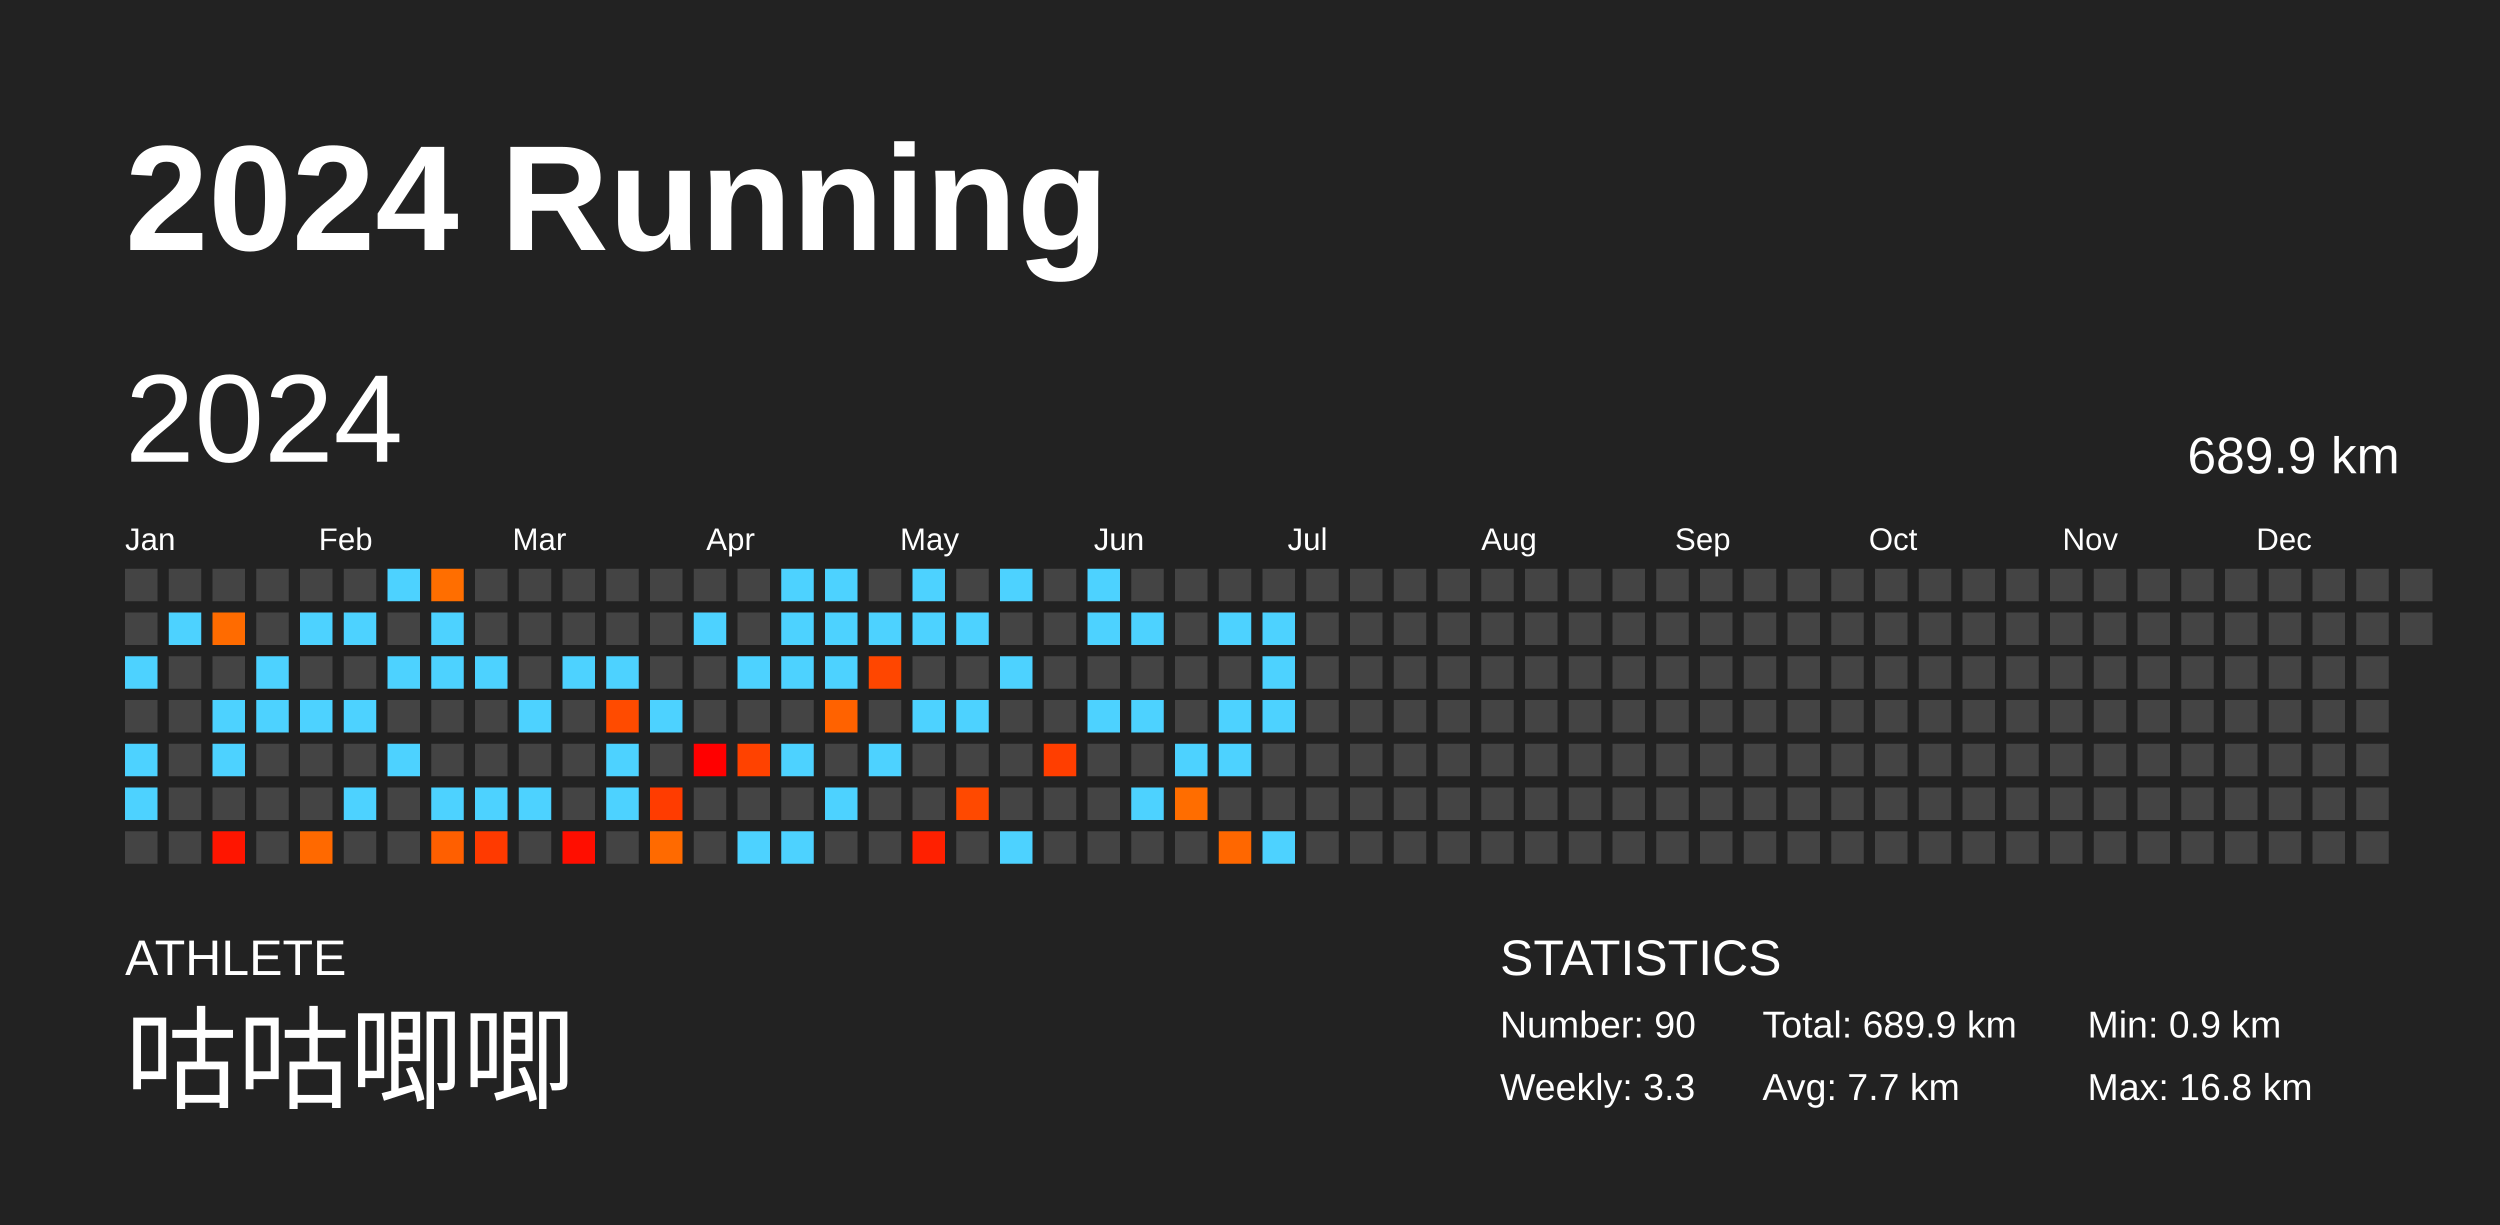
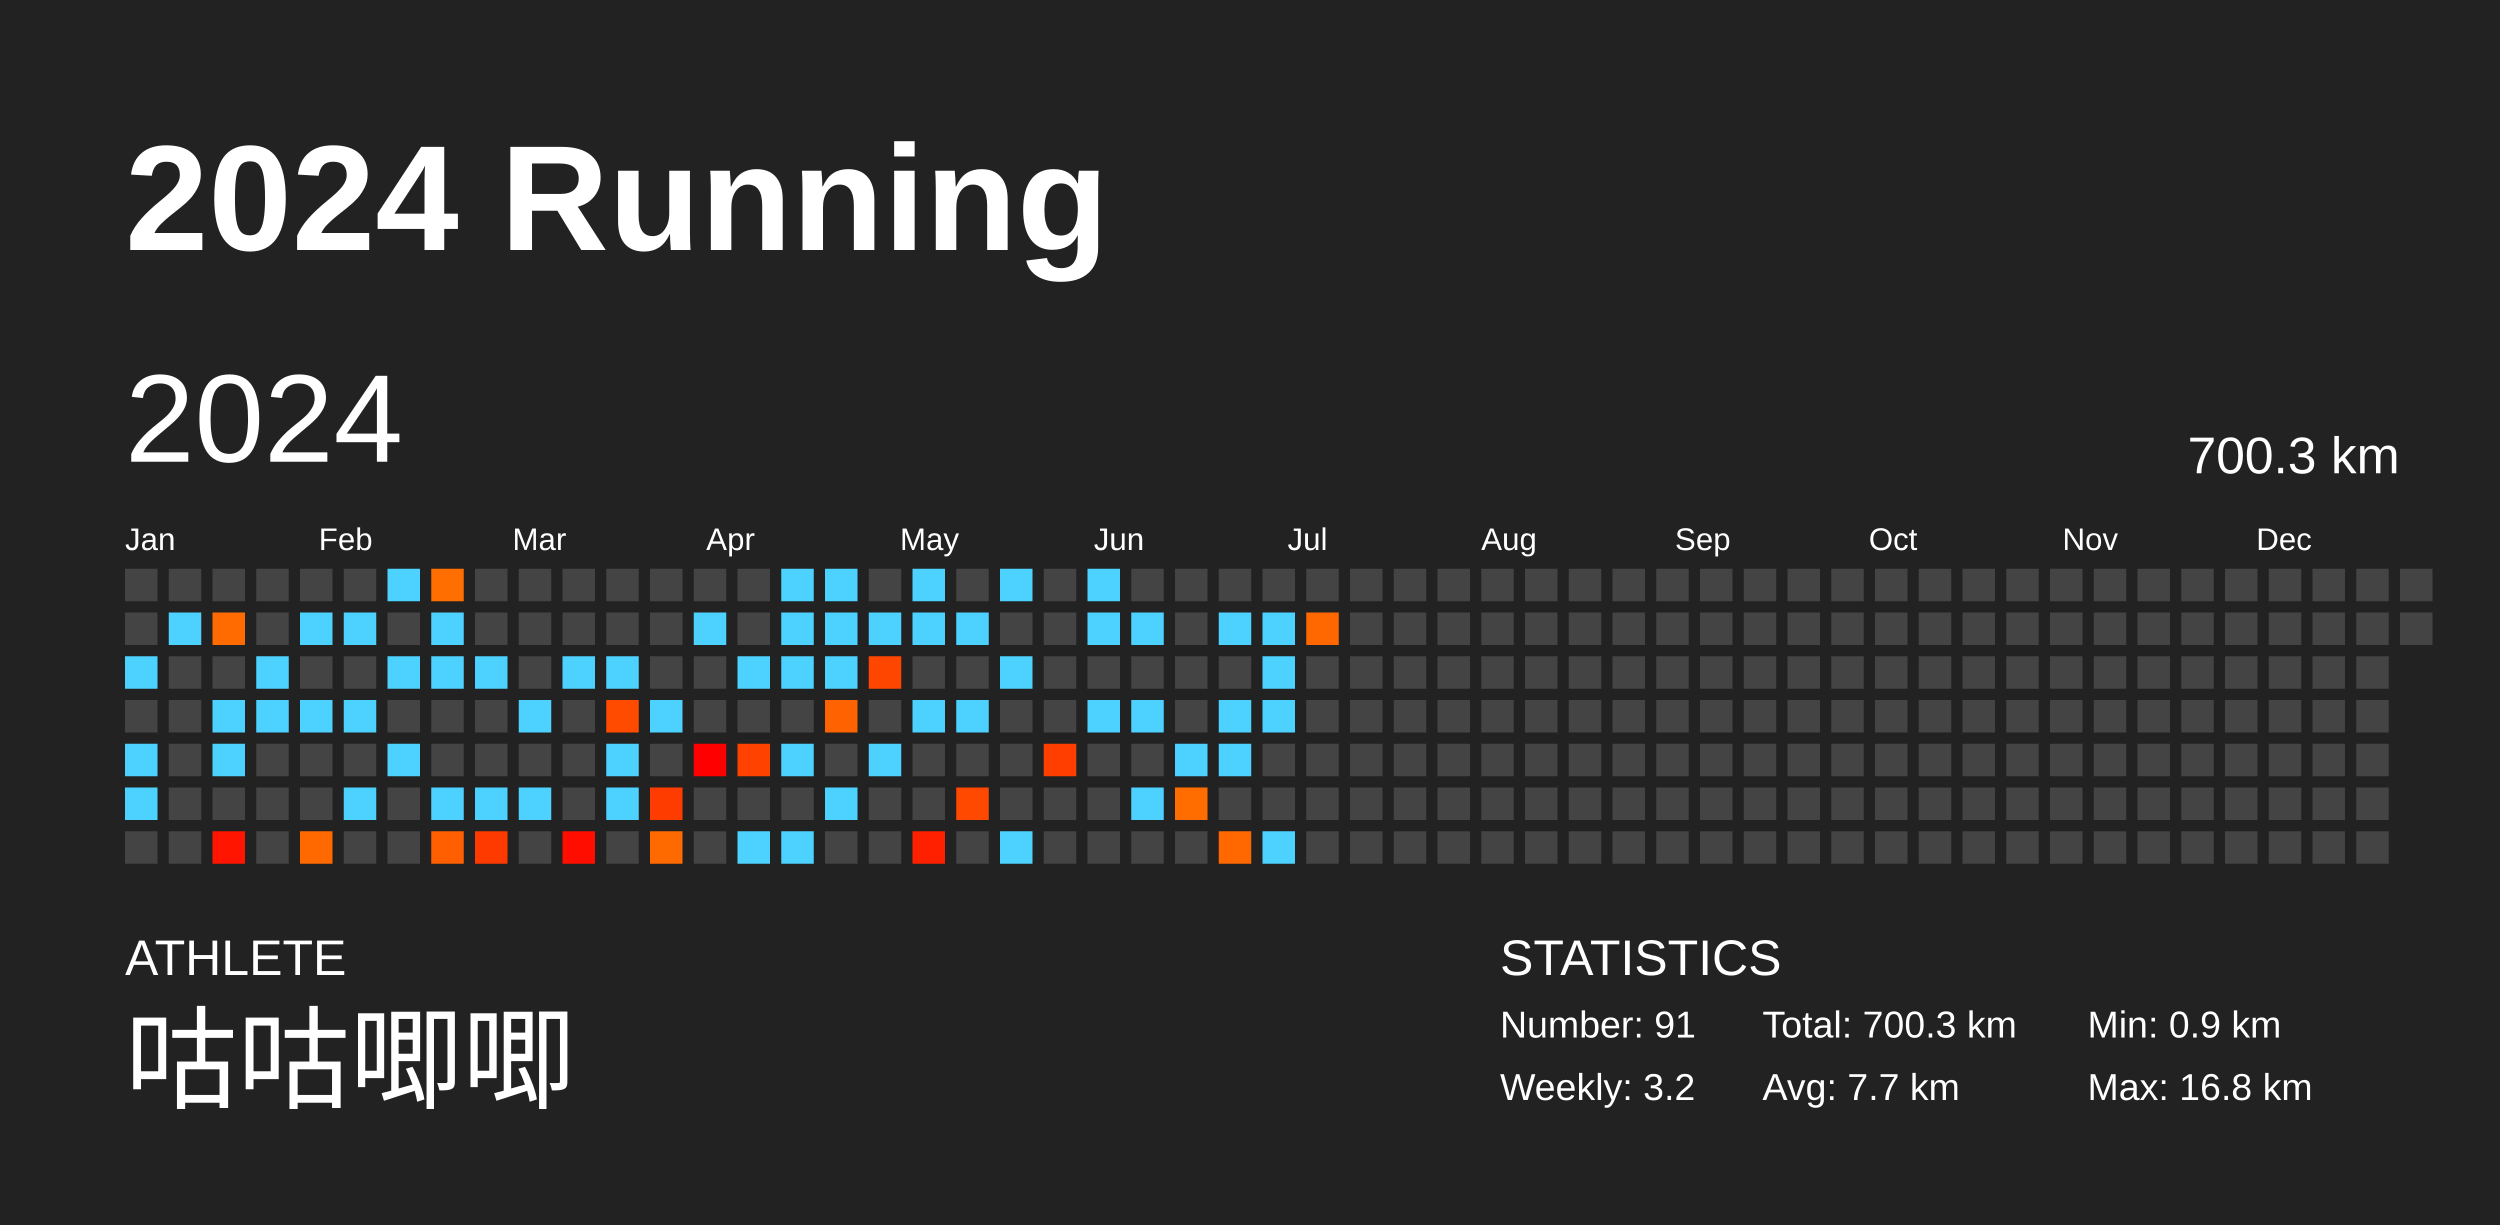
<svg xmlns="http://www.w3.org/2000/svg" baseProfile="full" height="98mm" version="1.1" viewBox="0,0,200,98" width="200mm">
  <defs />
  <rect fill="#222222" height="98" width="200" x="0" y="0" />
  <text fill="#FFFFFF" style="font-size:12px; font-family:Arial; font-weight:bold;" x="10" y="20">2024 Running</text>
  <text fill="#FFFFFF" style="font-size:4px; font-family:Arial" x="10" y="78">ATHLETE</text>
  <text fill="#FFFFFF" style="font-size:9px; font-family:Arial" x="10" y="88">咕咕唧唧</text>
  <text fill="#FFFFFF" style="font-size:4px; font-family:Arial" x="120" y="78">STATISTICS</text>
-   <text fill="#FFFFFF" style="font-size:3px; font-family:Arial" x="120" y="83">Number: 90</text>
-   <text fill="#FFFFFF" style="font-size:3px; font-family:Arial" x="120" y="88">Weekly: 3.3</text>
-   <text fill="#FFFFFF" style="font-size:3px; font-family:Arial" x="141" y="83">Total: 689.9 km</text>
+   <text fill="#FFFFFF" style="font-size:3px; font-family:Arial" x="120" y="83">Number: 91</text>
+   <text fill="#FFFFFF" style="font-size:3px; font-family:Arial" x="120" y="88">Weekly: 3.2</text>
+   <text fill="#FFFFFF" style="font-size:3px; font-family:Arial" x="141" y="83">Total: 700.3 km</text>
  <text fill="#FFFFFF" style="font-size:3px; font-family:Arial" x="141" y="88">Avg: 7.7 km</text>
  <text fill="#FFFFFF" style="font-size:3px; font-family:Arial" x="167" y="83">Min: 0.9 km</text>
  <text fill="#FFFFFF" style="font-size:3px; font-family:Arial" x="167" y="88">Max: 16.8 km</text>
  <text dominant-baseline="hanging" fill="#FFFFFF" style="font-size:10.0px; font-family:Arial;" x="10" y="30">2024</text>
-   <text dominant-baseline="hanging" fill="#FFFFFF" style="font-size:4.125px; font-family:Arial;" x="175" y="35">689.9 km</text>
+   <text dominant-baseline="hanging" fill="#FFFFFF" style="font-size:4.125px; font-family:Arial;" x="175" y="35">700.3 km</text>
  <text fill="#FFFFFF" style="font-size:2.5px; font-family:Arial" x="10.0" y="44">Jan</text>
  <text fill="#FFFFFF" style="font-size:2.5px; font-family:Arial" x="25.5" y="44">Feb</text>
  <text fill="#FFFFFF" style="font-size:2.5px; font-family:Arial" x="41.0" y="44">Mar</text>
  <text fill="#FFFFFF" style="font-size:2.5px; font-family:Arial" x="56.5" y="44">Apr</text>
  <text fill="#FFFFFF" style="font-size:2.5px; font-family:Arial" x="72.0" y="44">May</text>
  <text fill="#FFFFFF" style="font-size:2.5px; font-family:Arial" x="87.5" y="44">Jun</text>
  <text fill="#FFFFFF" style="font-size:2.5px; font-family:Arial" x="103.0" y="44">Jul</text>
  <text fill="#FFFFFF" style="font-size:2.5px; font-family:Arial" x="118.5" y="44">Aug</text>
  <text fill="#FFFFFF" style="font-size:2.5px; font-family:Arial" x="134.0" y="44">Sep</text>
  <text fill="#FFFFFF" style="font-size:2.5px; font-family:Arial" x="149.5" y="44">Oct</text>
  <text fill="#FFFFFF" style="font-size:2.5px; font-family:Arial" x="165.0" y="44">Nov</text>
  <text fill="#FFFFFF" style="font-size:2.5px; font-family:Arial" x="180.5" y="44">Dec</text>
  <rect fill="#444444" height="2.6" width="2.6" x="10.0" y="45.5" />
  <rect fill="#444444" height="2.6" width="2.6" x="10.0" y="49.0" />
  <rect fill="#4dd2ff" height="2.6" width="2.6" x="10.0" y="52.5" />
  <rect fill="#444444" height="2.6" width="2.6" x="10.0" y="56.0" />
  <rect fill="#4dd2ff" height="2.6" width="2.6" x="10.0" y="59.5" />
  <rect fill="#4dd2ff" height="2.6" width="2.6" x="10.0" y="63.0" />
  <rect fill="#444444" height="2.6" width="2.6" x="10.0" y="66.5" />
  <rect fill="#444444" height="2.6" width="2.6" x="13.5" y="45.5" />
  <rect fill="#4dd2ff" height="2.6" width="2.6" x="13.5" y="49.0" />
  <rect fill="#444444" height="2.6" width="2.6" x="13.5" y="52.5" />
  <rect fill="#444444" height="2.6" width="2.6" x="13.5" y="56.0" />
  <rect fill="#444444" height="2.6" width="2.6" x="13.5" y="59.5" />
  <rect fill="#444444" height="2.6" width="2.6" x="13.5" y="63.0" />
  <rect fill="#444444" height="2.6" width="2.6" x="13.5" y="66.5" />
  <rect fill="#444444" height="2.6" width="2.6" x="17.0" y="45.5" />
  <rect fill="#ff6b00" height="2.6" width="2.6" x="17.0" y="49.0" />
  <rect fill="#444444" height="2.6" width="2.6" x="17.0" y="52.5" />
  <rect fill="#4dd2ff" height="2.6" width="2.6" x="17.0" y="56.0" />
  <rect fill="#4dd2ff" height="2.6" width="2.6" x="17.0" y="59.5" />
  <rect fill="#444444" height="2.6" width="2.6" x="17.0" y="63.0" />
  <rect fill="#ff1500" height="2.6" width="2.6" x="17.0" y="66.5" />
  <rect fill="#444444" height="2.6" width="2.6" x="20.5" y="45.5" />
  <rect fill="#444444" height="2.6" width="2.6" x="20.5" y="49.0" />
  <rect fill="#4dd2ff" height="2.6" width="2.6" x="20.5" y="52.5" />
  <rect fill="#4dd2ff" height="2.6" width="2.6" x="20.5" y="56.0" />
  <rect fill="#444444" height="2.6" width="2.6" x="20.5" y="59.5" />
  <rect fill="#444444" height="2.6" width="2.6" x="20.5" y="63.0" />
  <rect fill="#444444" height="2.6" width="2.6" x="20.5" y="66.5" />
  <rect fill="#444444" height="2.6" width="2.6" x="24.0" y="45.5" />
  <rect fill="#4dd2ff" height="2.6" width="2.6" x="24.0" y="49.0" />
  <rect fill="#444444" height="2.6" width="2.6" x="24.0" y="52.5" />
  <rect fill="#4dd2ff" height="2.6" width="2.6" x="24.0" y="56.0" />
  <rect fill="#444444" height="2.6" width="2.6" x="24.0" y="59.5" />
  <rect fill="#444444" height="2.6" width="2.6" x="24.0" y="63.0" />
  <rect fill="#ff6900" height="2.6" width="2.6" x="24.0" y="66.5" />
  <rect fill="#444444" height="2.6" width="2.6" x="27.5" y="45.5" />
  <rect fill="#4dd2ff" height="2.6" width="2.6" x="27.5" y="49.0" />
  <rect fill="#444444" height="2.6" width="2.6" x="27.5" y="52.5" />
  <rect fill="#4dd2ff" height="2.6" width="2.6" x="27.5" y="56.0" />
  <rect fill="#444444" height="2.6" width="2.6" x="27.5" y="59.5" />
  <rect fill="#4dd2ff" height="2.6" width="2.6" x="27.5" y="63.0" />
  <rect fill="#444444" height="2.6" width="2.6" x="27.5" y="66.5" />
  <rect fill="#4dd2ff" height="2.6" width="2.6" x="31.0" y="45.5" />
  <rect fill="#444444" height="2.6" width="2.6" x="31.0" y="49.0" />
  <rect fill="#4dd2ff" height="2.6" width="2.6" x="31.0" y="52.5" />
  <rect fill="#444444" height="2.6" width="2.6" x="31.0" y="56.0" />
  <rect fill="#4dd2ff" height="2.6" width="2.6" x="31.0" y="59.5" />
  <rect fill="#444444" height="2.6" width="2.6" x="31.0" y="63.0" />
  <rect fill="#444444" height="2.6" width="2.6" x="31.0" y="66.5" />
  <rect fill="#ff6e00" height="2.6" width="2.6" x="34.5" y="45.5" />
  <rect fill="#4dd2ff" height="2.6" width="2.6" x="34.5" y="49.0" />
  <rect fill="#4dd2ff" height="2.6" width="2.6" x="34.5" y="52.5" />
  <rect fill="#444444" height="2.6" width="2.6" x="34.5" y="56.0" />
  <rect fill="#444444" height="2.6" width="2.6" x="34.5" y="59.5" />
  <rect fill="#4dd2ff" height="2.6" width="2.6" x="34.5" y="63.0" />
  <rect fill="#ff5f00" height="2.6" width="2.6" x="34.5" y="66.5" />
  <rect fill="#444444" height="2.6" width="2.6" x="38.0" y="45.5" />
  <rect fill="#444444" height="2.6" width="2.6" x="38.0" y="49.0" />
  <rect fill="#4dd2ff" height="2.6" width="2.6" x="38.0" y="52.5" />
  <rect fill="#444444" height="2.6" width="2.6" x="38.0" y="56.0" />
  <rect fill="#444444" height="2.6" width="2.6" x="38.0" y="59.5" />
  <rect fill="#4dd2ff" height="2.6" width="2.6" x="38.0" y="63.0" />
  <rect fill="#ff3a00" height="2.6" width="2.6" x="38.0" y="66.5" />
  <rect fill="#444444" height="2.6" width="2.6" x="41.5" y="45.5" />
  <rect fill="#444444" height="2.6" width="2.6" x="41.5" y="49.0" />
  <rect fill="#444444" height="2.6" width="2.6" x="41.5" y="52.5" />
  <rect fill="#4dd2ff" height="2.6" width="2.6" x="41.5" y="56.0" />
  <rect fill="#444444" height="2.6" width="2.6" x="41.5" y="59.5" />
  <rect fill="#4dd2ff" height="2.6" width="2.6" x="41.5" y="63.0" />
  <rect fill="#444444" height="2.6" width="2.6" x="41.5" y="66.5" />
  <rect fill="#444444" height="2.6" width="2.6" x="45.0" y="45.5" />
  <rect fill="#444444" height="2.6" width="2.6" x="45.0" y="49.0" />
  <rect fill="#4dd2ff" height="2.6" width="2.6" x="45.0" y="52.5" />
  <rect fill="#444444" height="2.6" width="2.6" x="45.0" y="56.0" />
  <rect fill="#444444" height="2.6" width="2.6" x="45.0" y="59.5" />
  <rect fill="#444444" height="2.6" width="2.6" x="45.0" y="63.0" />
  <rect fill="#ff0e00" height="2.6" width="2.6" x="45.0" y="66.5" />
  <rect fill="#444444" height="2.6" width="2.6" x="48.5" y="45.5" />
  <rect fill="#444444" height="2.6" width="2.6" x="48.5" y="49.0" />
  <rect fill="#4dd2ff" height="2.6" width="2.6" x="48.5" y="52.5" />
  <rect fill="#ff4b00" height="2.6" width="2.6" x="48.5" y="56.0" />
  <rect fill="#4dd2ff" height="2.6" width="2.6" x="48.5" y="59.5" />
  <rect fill="#4dd2ff" height="2.6" width="2.6" x="48.5" y="63.0" />
  <rect fill="#444444" height="2.6" width="2.6" x="48.5" y="66.5" />
  <rect fill="#444444" height="2.6" width="2.6" x="52.0" y="45.5" />
  <rect fill="#444444" height="2.6" width="2.6" x="52.0" y="49.0" />
  <rect fill="#444444" height="2.6" width="2.6" x="52.0" y="52.5" />
  <rect fill="#4dd2ff" height="2.6" width="2.6" x="52.0" y="56.0" />
  <rect fill="#444444" height="2.6" width="2.6" x="52.0" y="59.5" />
  <rect fill="#ff3c00" height="2.6" width="2.6" x="52.0" y="63.0" />
  <rect fill="#ff6a00" height="2.6" width="2.6" x="52.0" y="66.5" />
  <rect fill="#444444" height="2.6" width="2.6" x="55.5" y="45.5" />
  <rect fill="#4dd2ff" height="2.6" width="2.6" x="55.5" y="49.0" />
  <rect fill="#444444" height="2.6" width="2.6" x="55.5" y="52.5" />
  <rect fill="#444444" height="2.6" width="2.6" x="55.5" y="56.0" />
  <rect fill="#ff0000" height="2.6" width="2.6" x="55.5" y="59.5" />
  <rect fill="#444444" height="2.6" width="2.6" x="55.5" y="63.0" />
  <rect fill="#444444" height="2.6" width="2.6" x="55.5" y="66.5" />
  <rect fill="#444444" height="2.6" width="2.6" x="59.0" y="45.5" />
  <rect fill="#444444" height="2.6" width="2.6" x="59.0" y="49.0" />
  <rect fill="#4dd2ff" height="2.6" width="2.6" x="59.0" y="52.5" />
  <rect fill="#444444" height="2.6" width="2.6" x="59.0" y="56.0" />
  <rect fill="#ff4200" height="2.6" width="2.6" x="59.0" y="59.5" />
  <rect fill="#444444" height="2.6" width="2.6" x="59.0" y="63.0" />
  <rect fill="#4dd2ff" height="2.6" width="2.6" x="59.0" y="66.5" />
  <rect fill="#4dd2ff" height="2.6" width="2.6" x="62.5" y="45.5" />
  <rect fill="#4dd2ff" height="2.6" width="2.6" x="62.5" y="49.0" />
  <rect fill="#4dd2ff" height="2.6" width="2.6" x="62.5" y="52.5" />
  <rect fill="#444444" height="2.6" width="2.6" x="62.5" y="56.0" />
  <rect fill="#4dd2ff" height="2.6" width="2.6" x="62.5" y="59.5" />
  <rect fill="#444444" height="2.6" width="2.6" x="62.5" y="63.0" />
  <rect fill="#4dd2ff" height="2.6" width="2.6" x="62.5" y="66.5" />
  <rect fill="#4dd2ff" height="2.6" width="2.6" x="66.0" y="45.5" />
  <rect fill="#4dd2ff" height="2.6" width="2.6" x="66.0" y="49.0" />
  <rect fill="#4dd2ff" height="2.6" width="2.6" x="66.0" y="52.5" />
  <rect fill="#ff6200" height="2.6" width="2.6" x="66.0" y="56.0" />
  <rect fill="#444444" height="2.6" width="2.6" x="66.0" y="59.5" />
  <rect fill="#4dd2ff" height="2.6" width="2.6" x="66.0" y="63.0" />
  <rect fill="#444444" height="2.6" width="2.6" x="66.0" y="66.5" />
  <rect fill="#444444" height="2.6" width="2.6" x="69.5" y="45.5" />
  <rect fill="#4dd2ff" height="2.6" width="2.6" x="69.5" y="49.0" />
  <rect fill="#ff4600" height="2.6" width="2.6" x="69.5" y="52.5" />
  <rect fill="#444444" height="2.6" width="2.6" x="69.5" y="56.0" />
  <rect fill="#4dd2ff" height="2.6" width="2.6" x="69.5" y="59.5" />
  <rect fill="#444444" height="2.6" width="2.6" x="69.5" y="63.0" />
  <rect fill="#444444" height="2.6" width="2.6" x="69.5" y="66.5" />
  <rect fill="#4dd2ff" height="2.6" width="2.6" x="73.0" y="45.5" />
  <rect fill="#4dd2ff" height="2.6" width="2.6" x="73.0" y="49.0" />
  <rect fill="#444444" height="2.6" width="2.6" x="73.0" y="52.5" />
  <rect fill="#4dd2ff" height="2.6" width="2.6" x="73.0" y="56.0" />
  <rect fill="#444444" height="2.6" width="2.6" x="73.0" y="59.5" />
  <rect fill="#444444" height="2.6" width="2.6" x="73.0" y="63.0" />
  <rect fill="#ff2000" height="2.6" width="2.6" x="73.0" y="66.5" />
  <rect fill="#444444" height="2.6" width="2.6" x="76.5" y="45.5" />
  <rect fill="#4dd2ff" height="2.6" width="2.6" x="76.5" y="49.0" />
  <rect fill="#444444" height="2.6" width="2.6" x="76.5" y="52.5" />
  <rect fill="#4dd2ff" height="2.6" width="2.6" x="76.5" y="56.0" />
  <rect fill="#444444" height="2.6" width="2.6" x="76.5" y="59.5" />
  <rect fill="#ff4900" height="2.6" width="2.6" x="76.5" y="63.0" />
  <rect fill="#444444" height="2.6" width="2.6" x="76.5" y="66.5" />
  <rect fill="#4dd2ff" height="2.6" width="2.6" x="80.0" y="45.5" />
  <rect fill="#444444" height="2.6" width="2.6" x="80.0" y="49.0" />
  <rect fill="#4dd2ff" height="2.6" width="2.6" x="80.0" y="52.5" />
  <rect fill="#444444" height="2.6" width="2.6" x="80.0" y="56.0" />
  <rect fill="#444444" height="2.6" width="2.6" x="80.0" y="59.5" />
  <rect fill="#444444" height="2.6" width="2.6" x="80.0" y="63.0" />
  <rect fill="#4dd2ff" height="2.6" width="2.6" x="80.0" y="66.5" />
  <rect fill="#444444" height="2.6" width="2.6" x="83.5" y="45.5" />
  <rect fill="#444444" height="2.6" width="2.6" x="83.5" y="49.0" />
  <rect fill="#444444" height="2.6" width="2.6" x="83.5" y="52.5" />
  <rect fill="#444444" height="2.6" width="2.6" x="83.5" y="56.0" />
  <rect fill="#ff3e00" height="2.6" width="2.6" x="83.5" y="59.5" />
  <rect fill="#444444" height="2.6" width="2.6" x="83.5" y="63.0" />
  <rect fill="#444444" height="2.6" width="2.6" x="83.5" y="66.5" />
  <rect fill="#4dd2ff" height="2.6" width="2.6" x="87.0" y="45.5" />
  <rect fill="#4dd2ff" height="2.6" width="2.6" x="87.0" y="49.0" />
  <rect fill="#444444" height="2.6" width="2.6" x="87.0" y="52.5" />
  <rect fill="#4dd2ff" height="2.6" width="2.6" x="87.0" y="56.0" />
  <rect fill="#444444" height="2.6" width="2.6" x="87.0" y="59.5" />
  <rect fill="#444444" height="2.6" width="2.6" x="87.0" y="63.0" />
  <rect fill="#444444" height="2.6" width="2.6" x="87.0" y="66.5" />
  <rect fill="#444444" height="2.6" width="2.6" x="90.5" y="45.5" />
  <rect fill="#4dd2ff" height="2.6" width="2.6" x="90.5" y="49.0" />
  <rect fill="#444444" height="2.6" width="2.6" x="90.5" y="52.5" />
  <rect fill="#4dd2ff" height="2.6" width="2.6" x="90.5" y="56.0" />
  <rect fill="#444444" height="2.6" width="2.6" x="90.5" y="59.5" />
  <rect fill="#4dd2ff" height="2.6" width="2.6" x="90.5" y="63.0" />
  <rect fill="#444444" height="2.6" width="2.6" x="90.5" y="66.5" />
  <rect fill="#444444" height="2.6" width="2.6" x="94.0" y="45.5" />
  <rect fill="#444444" height="2.6" width="2.6" x="94.0" y="49.0" />
  <rect fill="#444444" height="2.6" width="2.6" x="94.0" y="52.5" />
  <rect fill="#444444" height="2.6" width="2.6" x="94.0" y="56.0" />
  <rect fill="#4dd2ff" height="2.6" width="2.6" x="94.0" y="59.5" />
  <rect fill="#ff6d00" height="2.6" width="2.6" x="94.0" y="63.0" />
  <rect fill="#444444" height="2.6" width="2.6" x="94.0" y="66.5" />
  <rect fill="#444444" height="2.6" width="2.6" x="97.5" y="45.5" />
  <rect fill="#4dd2ff" height="2.6" width="2.6" x="97.5" y="49.0" />
  <rect fill="#444444" height="2.6" width="2.6" x="97.5" y="52.5" />
  <rect fill="#4dd2ff" height="2.6" width="2.6" x="97.5" y="56.0" />
  <rect fill="#4dd2ff" height="2.6" width="2.6" x="97.5" y="59.5" />
  <rect fill="#444444" height="2.6" width="2.6" x="97.5" y="63.0" />
  <rect fill="#ff6700" height="2.6" width="2.6" x="97.5" y="66.5" />
  <rect fill="#444444" height="2.6" width="2.6" x="101.0" y="45.5" />
  <rect fill="#4dd2ff" height="2.6" width="2.6" x="101.0" y="49.0" />
  <rect fill="#4dd2ff" height="2.6" width="2.6" x="101.0" y="52.5" />
  <rect fill="#4dd2ff" height="2.6" width="2.6" x="101.0" y="56.0" />
  <rect fill="#444444" height="2.6" width="2.6" x="101.0" y="59.5" />
  <rect fill="#444444" height="2.6" width="2.6" x="101.0" y="63.0" />
  <rect fill="#4dd2ff" height="2.6" width="2.6" x="101.0" y="66.5" />
  <rect fill="#444444" height="2.6" width="2.6" x="104.5" y="45.5" />
-   <rect fill="#444444" height="2.6" width="2.6" x="104.5" y="49.0" />
+   <rect fill="#ff6800" height="2.6" width="2.6" x="104.5" y="49.0" />
  <rect fill="#444444" height="2.6" width="2.6" x="104.5" y="52.5" />
  <rect fill="#444444" height="2.6" width="2.6" x="104.5" y="56.0" />
  <rect fill="#444444" height="2.6" width="2.6" x="104.5" y="59.5" />
  <rect fill="#444444" height="2.6" width="2.6" x="104.5" y="63.0" />
  <rect fill="#444444" height="2.6" width="2.6" x="104.5" y="66.5" />
  <rect fill="#444444" height="2.6" width="2.6" x="108.0" y="45.5" />
  <rect fill="#444444" height="2.6" width="2.6" x="108.0" y="49.0" />
  <rect fill="#444444" height="2.6" width="2.6" x="108.0" y="52.5" />
  <rect fill="#444444" height="2.6" width="2.6" x="108.0" y="56.0" />
  <rect fill="#444444" height="2.6" width="2.6" x="108.0" y="59.5" />
  <rect fill="#444444" height="2.6" width="2.6" x="108.0" y="63.0" />
  <rect fill="#444444" height="2.6" width="2.6" x="108.0" y="66.5" />
  <rect fill="#444444" height="2.6" width="2.6" x="111.5" y="45.5" />
  <rect fill="#444444" height="2.6" width="2.6" x="111.5" y="49.0" />
  <rect fill="#444444" height="2.6" width="2.6" x="111.5" y="52.5" />
  <rect fill="#444444" height="2.6" width="2.6" x="111.5" y="56.0" />
  <rect fill="#444444" height="2.6" width="2.6" x="111.5" y="59.5" />
  <rect fill="#444444" height="2.6" width="2.6" x="111.5" y="63.0" />
  <rect fill="#444444" height="2.6" width="2.6" x="111.5" y="66.5" />
  <rect fill="#444444" height="2.6" width="2.6" x="115.0" y="45.5" />
  <rect fill="#444444" height="2.6" width="2.6" x="115.0" y="49.0" />
  <rect fill="#444444" height="2.6" width="2.6" x="115.0" y="52.5" />
  <rect fill="#444444" height="2.6" width="2.6" x="115.0" y="56.0" />
  <rect fill="#444444" height="2.6" width="2.6" x="115.0" y="59.5" />
  <rect fill="#444444" height="2.6" width="2.6" x="115.0" y="63.0" />
  <rect fill="#444444" height="2.6" width="2.6" x="115.0" y="66.5" />
  <rect fill="#444444" height="2.6" width="2.6" x="118.5" y="45.5" />
  <rect fill="#444444" height="2.6" width="2.6" x="118.5" y="49.0" />
  <rect fill="#444444" height="2.6" width="2.6" x="118.5" y="52.5" />
  <rect fill="#444444" height="2.6" width="2.6" x="118.5" y="56.0" />
  <rect fill="#444444" height="2.6" width="2.6" x="118.5" y="59.5" />
  <rect fill="#444444" height="2.6" width="2.6" x="118.5" y="63.0" />
  <rect fill="#444444" height="2.6" width="2.6" x="118.5" y="66.5" />
  <rect fill="#444444" height="2.6" width="2.6" x="122.0" y="45.5" />
  <rect fill="#444444" height="2.6" width="2.6" x="122.0" y="49.0" />
  <rect fill="#444444" height="2.6" width="2.6" x="122.0" y="52.5" />
  <rect fill="#444444" height="2.6" width="2.6" x="122.0" y="56.0" />
  <rect fill="#444444" height="2.6" width="2.6" x="122.0" y="59.5" />
  <rect fill="#444444" height="2.6" width="2.6" x="122.0" y="63.0" />
  <rect fill="#444444" height="2.6" width="2.6" x="122.0" y="66.5" />
  <rect fill="#444444" height="2.6" width="2.6" x="125.5" y="45.5" />
  <rect fill="#444444" height="2.6" width="2.6" x="125.5" y="49.0" />
  <rect fill="#444444" height="2.6" width="2.6" x="125.5" y="52.5" />
  <rect fill="#444444" height="2.6" width="2.6" x="125.5" y="56.0" />
  <rect fill="#444444" height="2.6" width="2.6" x="125.5" y="59.5" />
  <rect fill="#444444" height="2.6" width="2.6" x="125.5" y="63.0" />
  <rect fill="#444444" height="2.6" width="2.6" x="125.5" y="66.5" />
  <rect fill="#444444" height="2.6" width="2.6" x="129.0" y="45.5" />
  <rect fill="#444444" height="2.6" width="2.6" x="129.0" y="49.0" />
  <rect fill="#444444" height="2.6" width="2.6" x="129.0" y="52.5" />
  <rect fill="#444444" height="2.6" width="2.6" x="129.0" y="56.0" />
  <rect fill="#444444" height="2.6" width="2.6" x="129.0" y="59.5" />
  <rect fill="#444444" height="2.6" width="2.6" x="129.0" y="63.0" />
  <rect fill="#444444" height="2.6" width="2.6" x="129.0" y="66.5" />
  <rect fill="#444444" height="2.6" width="2.6" x="132.5" y="45.5" />
  <rect fill="#444444" height="2.6" width="2.6" x="132.5" y="49.0" />
  <rect fill="#444444" height="2.6" width="2.6" x="132.5" y="52.5" />
  <rect fill="#444444" height="2.6" width="2.6" x="132.5" y="56.0" />
  <rect fill="#444444" height="2.6" width="2.6" x="132.5" y="59.5" />
  <rect fill="#444444" height="2.6" width="2.6" x="132.5" y="63.0" />
  <rect fill="#444444" height="2.6" width="2.6" x="132.5" y="66.5" />
  <rect fill="#444444" height="2.6" width="2.6" x="136.0" y="45.5" />
  <rect fill="#444444" height="2.6" width="2.6" x="136.0" y="49.0" />
  <rect fill="#444444" height="2.6" width="2.6" x="136.0" y="52.5" />
  <rect fill="#444444" height="2.6" width="2.6" x="136.0" y="56.0" />
  <rect fill="#444444" height="2.6" width="2.6" x="136.0" y="59.5" />
  <rect fill="#444444" height="2.6" width="2.6" x="136.0" y="63.0" />
  <rect fill="#444444" height="2.6" width="2.6" x="136.0" y="66.5" />
  <rect fill="#444444" height="2.6" width="2.6" x="139.5" y="45.5" />
  <rect fill="#444444" height="2.6" width="2.6" x="139.5" y="49.0" />
  <rect fill="#444444" height="2.6" width="2.6" x="139.5" y="52.5" />
  <rect fill="#444444" height="2.6" width="2.6" x="139.5" y="56.0" />
  <rect fill="#444444" height="2.6" width="2.6" x="139.5" y="59.5" />
  <rect fill="#444444" height="2.6" width="2.6" x="139.5" y="63.0" />
  <rect fill="#444444" height="2.6" width="2.6" x="139.5" y="66.5" />
  <rect fill="#444444" height="2.6" width="2.6" x="143.0" y="45.5" />
  <rect fill="#444444" height="2.6" width="2.6" x="143.0" y="49.0" />
  <rect fill="#444444" height="2.6" width="2.6" x="143.0" y="52.5" />
  <rect fill="#444444" height="2.6" width="2.6" x="143.0" y="56.0" />
  <rect fill="#444444" height="2.6" width="2.6" x="143.0" y="59.5" />
  <rect fill="#444444" height="2.6" width="2.6" x="143.0" y="63.0" />
  <rect fill="#444444" height="2.6" width="2.6" x="143.0" y="66.5" />
  <rect fill="#444444" height="2.6" width="2.6" x="146.5" y="45.5" />
  <rect fill="#444444" height="2.6" width="2.6" x="146.5" y="49.0" />
  <rect fill="#444444" height="2.6" width="2.6" x="146.5" y="52.5" />
  <rect fill="#444444" height="2.6" width="2.6" x="146.5" y="56.0" />
  <rect fill="#444444" height="2.6" width="2.6" x="146.5" y="59.5" />
  <rect fill="#444444" height="2.6" width="2.6" x="146.5" y="63.0" />
  <rect fill="#444444" height="2.6" width="2.6" x="146.5" y="66.5" />
  <rect fill="#444444" height="2.6" width="2.6" x="150.0" y="45.5" />
  <rect fill="#444444" height="2.6" width="2.6" x="150.0" y="49.0" />
  <rect fill="#444444" height="2.6" width="2.6" x="150.0" y="52.5" />
  <rect fill="#444444" height="2.6" width="2.6" x="150.0" y="56.0" />
  <rect fill="#444444" height="2.6" width="2.6" x="150.0" y="59.5" />
  <rect fill="#444444" height="2.6" width="2.6" x="150.0" y="63.0" />
  <rect fill="#444444" height="2.6" width="2.6" x="150.0" y="66.5" />
  <rect fill="#444444" height="2.6" width="2.6" x="153.5" y="45.5" />
  <rect fill="#444444" height="2.6" width="2.6" x="153.5" y="49.0" />
  <rect fill="#444444" height="2.6" width="2.6" x="153.5" y="52.5" />
  <rect fill="#444444" height="2.6" width="2.6" x="153.5" y="56.0" />
  <rect fill="#444444" height="2.6" width="2.6" x="153.5" y="59.5" />
  <rect fill="#444444" height="2.6" width="2.6" x="153.5" y="63.0" />
  <rect fill="#444444" height="2.6" width="2.6" x="153.5" y="66.5" />
  <rect fill="#444444" height="2.6" width="2.6" x="157.0" y="45.5" />
  <rect fill="#444444" height="2.6" width="2.6" x="157.0" y="49.0" />
  <rect fill="#444444" height="2.6" width="2.6" x="157.0" y="52.5" />
  <rect fill="#444444" height="2.6" width="2.6" x="157.0" y="56.0" />
  <rect fill="#444444" height="2.6" width="2.6" x="157.0" y="59.5" />
  <rect fill="#444444" height="2.6" width="2.6" x="157.0" y="63.0" />
  <rect fill="#444444" height="2.6" width="2.6" x="157.0" y="66.5" />
  <rect fill="#444444" height="2.6" width="2.6" x="160.5" y="45.5" />
  <rect fill="#444444" height="2.6" width="2.6" x="160.5" y="49.0" />
  <rect fill="#444444" height="2.6" width="2.6" x="160.5" y="52.5" />
  <rect fill="#444444" height="2.6" width="2.6" x="160.5" y="56.0" />
  <rect fill="#444444" height="2.6" width="2.6" x="160.5" y="59.5" />
  <rect fill="#444444" height="2.6" width="2.6" x="160.5" y="63.0" />
  <rect fill="#444444" height="2.6" width="2.6" x="160.5" y="66.5" />
  <rect fill="#444444" height="2.6" width="2.6" x="164.0" y="45.5" />
  <rect fill="#444444" height="2.6" width="2.6" x="164.0" y="49.0" />
  <rect fill="#444444" height="2.6" width="2.6" x="164.0" y="52.5" />
  <rect fill="#444444" height="2.6" width="2.6" x="164.0" y="56.0" />
  <rect fill="#444444" height="2.6" width="2.6" x="164.0" y="59.5" />
  <rect fill="#444444" height="2.6" width="2.6" x="164.0" y="63.0" />
  <rect fill="#444444" height="2.6" width="2.6" x="164.0" y="66.5" />
  <rect fill="#444444" height="2.6" width="2.6" x="167.5" y="45.5" />
  <rect fill="#444444" height="2.6" width="2.6" x="167.5" y="49.0" />
  <rect fill="#444444" height="2.6" width="2.6" x="167.5" y="52.5" />
  <rect fill="#444444" height="2.6" width="2.6" x="167.5" y="56.0" />
  <rect fill="#444444" height="2.6" width="2.6" x="167.5" y="59.5" />
  <rect fill="#444444" height="2.6" width="2.6" x="167.5" y="63.0" />
  <rect fill="#444444" height="2.6" width="2.6" x="167.5" y="66.5" />
  <rect fill="#444444" height="2.6" width="2.6" x="171.0" y="45.5" />
  <rect fill="#444444" height="2.6" width="2.6" x="171.0" y="49.0" />
  <rect fill="#444444" height="2.6" width="2.6" x="171.0" y="52.5" />
  <rect fill="#444444" height="2.6" width="2.6" x="171.0" y="56.0" />
  <rect fill="#444444" height="2.6" width="2.6" x="171.0" y="59.5" />
  <rect fill="#444444" height="2.6" width="2.6" x="171.0" y="63.0" />
  <rect fill="#444444" height="2.6" width="2.6" x="171.0" y="66.5" />
  <rect fill="#444444" height="2.6" width="2.6" x="174.5" y="45.5" />
  <rect fill="#444444" height="2.6" width="2.6" x="174.5" y="49.0" />
  <rect fill="#444444" height="2.6" width="2.6" x="174.5" y="52.5" />
  <rect fill="#444444" height="2.6" width="2.6" x="174.5" y="56.0" />
  <rect fill="#444444" height="2.6" width="2.6" x="174.5" y="59.5" />
  <rect fill="#444444" height="2.6" width="2.6" x="174.5" y="63.0" />
  <rect fill="#444444" height="2.6" width="2.6" x="174.5" y="66.5" />
  <rect fill="#444444" height="2.6" width="2.6" x="178.0" y="45.5" />
  <rect fill="#444444" height="2.6" width="2.6" x="178.0" y="49.0" />
  <rect fill="#444444" height="2.6" width="2.6" x="178.0" y="52.5" />
  <rect fill="#444444" height="2.6" width="2.6" x="178.0" y="56.0" />
  <rect fill="#444444" height="2.6" width="2.6" x="178.0" y="59.5" />
  <rect fill="#444444" height="2.6" width="2.6" x="178.0" y="63.0" />
  <rect fill="#444444" height="2.6" width="2.6" x="178.0" y="66.5" />
  <rect fill="#444444" height="2.6" width="2.6" x="181.5" y="45.5" />
  <rect fill="#444444" height="2.6" width="2.6" x="181.5" y="49.0" />
  <rect fill="#444444" height="2.6" width="2.6" x="181.5" y="52.5" />
  <rect fill="#444444" height="2.6" width="2.6" x="181.5" y="56.0" />
  <rect fill="#444444" height="2.6" width="2.6" x="181.5" y="59.5" />
  <rect fill="#444444" height="2.6" width="2.6" x="181.5" y="63.0" />
  <rect fill="#444444" height="2.6" width="2.6" x="181.5" y="66.5" />
  <rect fill="#444444" height="2.6" width="2.6" x="185.0" y="45.5" />
  <rect fill="#444444" height="2.6" width="2.6" x="185.0" y="49.0" />
  <rect fill="#444444" height="2.6" width="2.6" x="185.0" y="52.5" />
  <rect fill="#444444" height="2.6" width="2.6" x="185.0" y="56.0" />
  <rect fill="#444444" height="2.6" width="2.6" x="185.0" y="59.5" />
  <rect fill="#444444" height="2.6" width="2.6" x="185.0" y="63.0" />
  <rect fill="#444444" height="2.6" width="2.6" x="185.0" y="66.5" />
  <rect fill="#444444" height="2.6" width="2.6" x="188.5" y="45.5" />
  <rect fill="#444444" height="2.6" width="2.6" x="188.5" y="49.0" />
  <rect fill="#444444" height="2.6" width="2.6" x="188.5" y="52.5" />
  <rect fill="#444444" height="2.6" width="2.6" x="188.5" y="56.0" />
  <rect fill="#444444" height="2.6" width="2.6" x="188.5" y="59.5" />
  <rect fill="#444444" height="2.6" width="2.6" x="188.5" y="63.0" />
  <rect fill="#444444" height="2.6" width="2.6" x="188.5" y="66.5" />
  <rect fill="#444444" height="2.6" width="2.6" x="192.0" y="45.5" />
  <rect fill="#444444" height="2.6" width="2.6" x="192.0" y="49.0" />
</svg>
